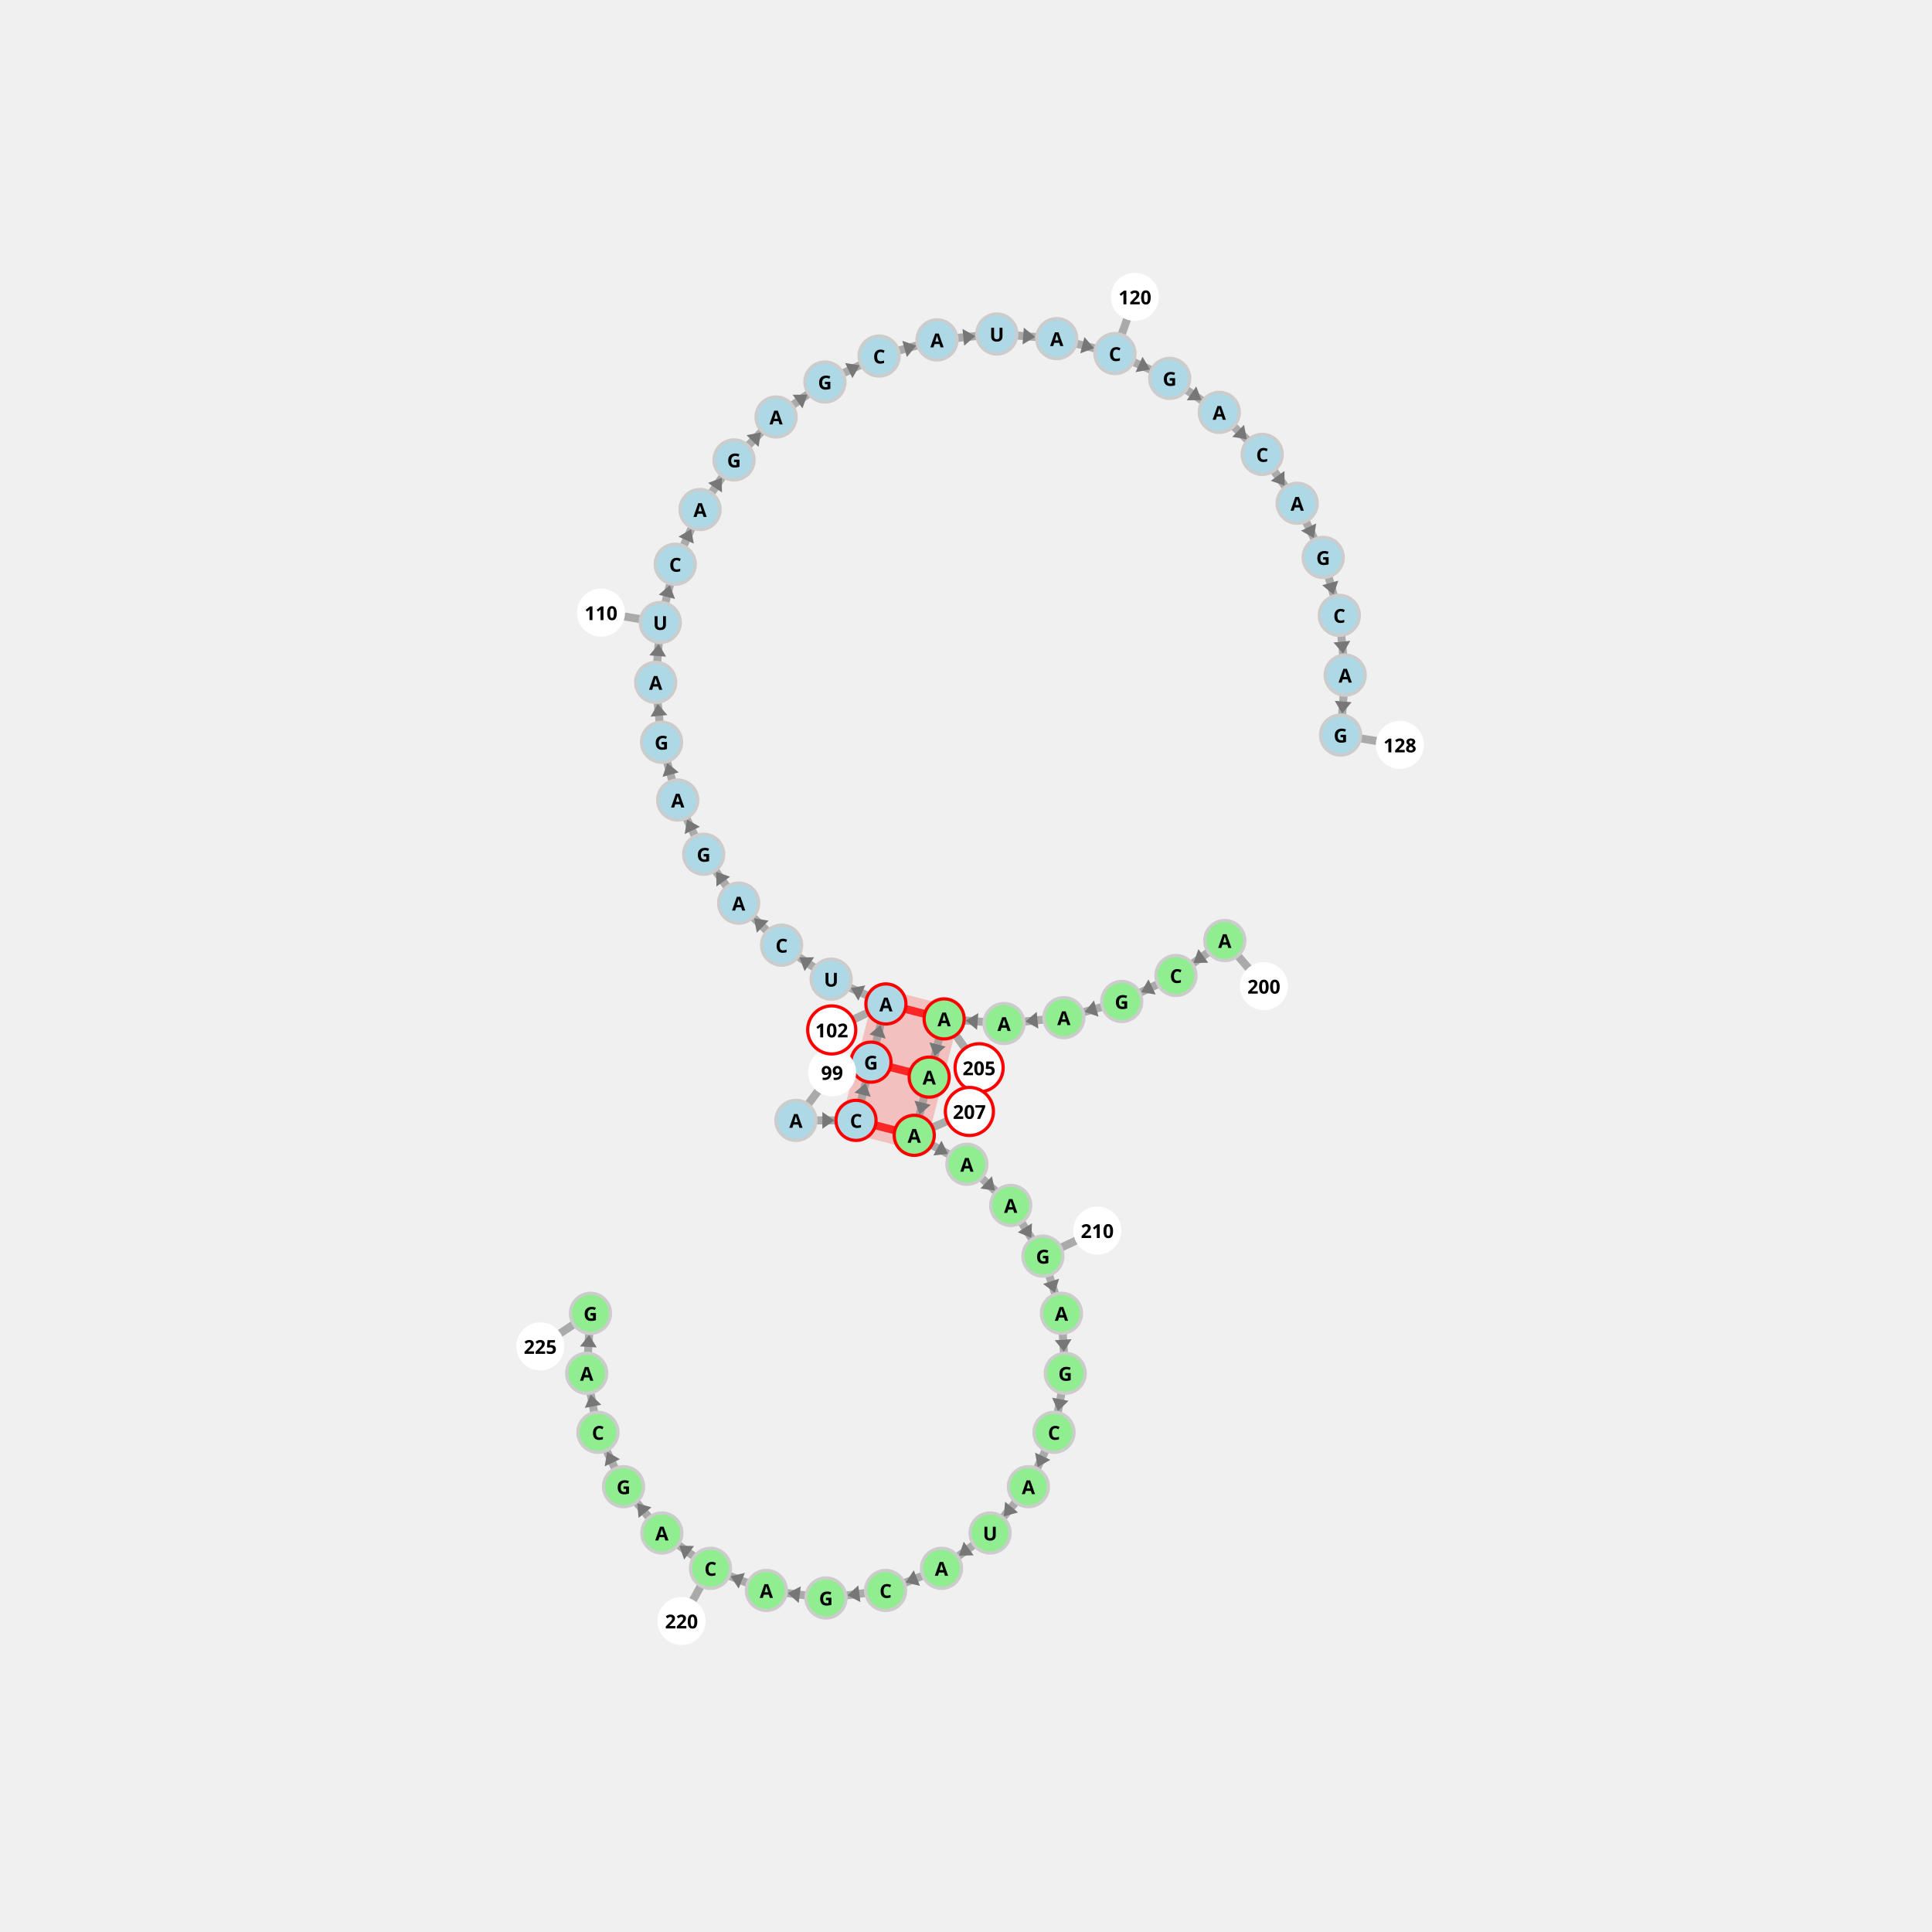
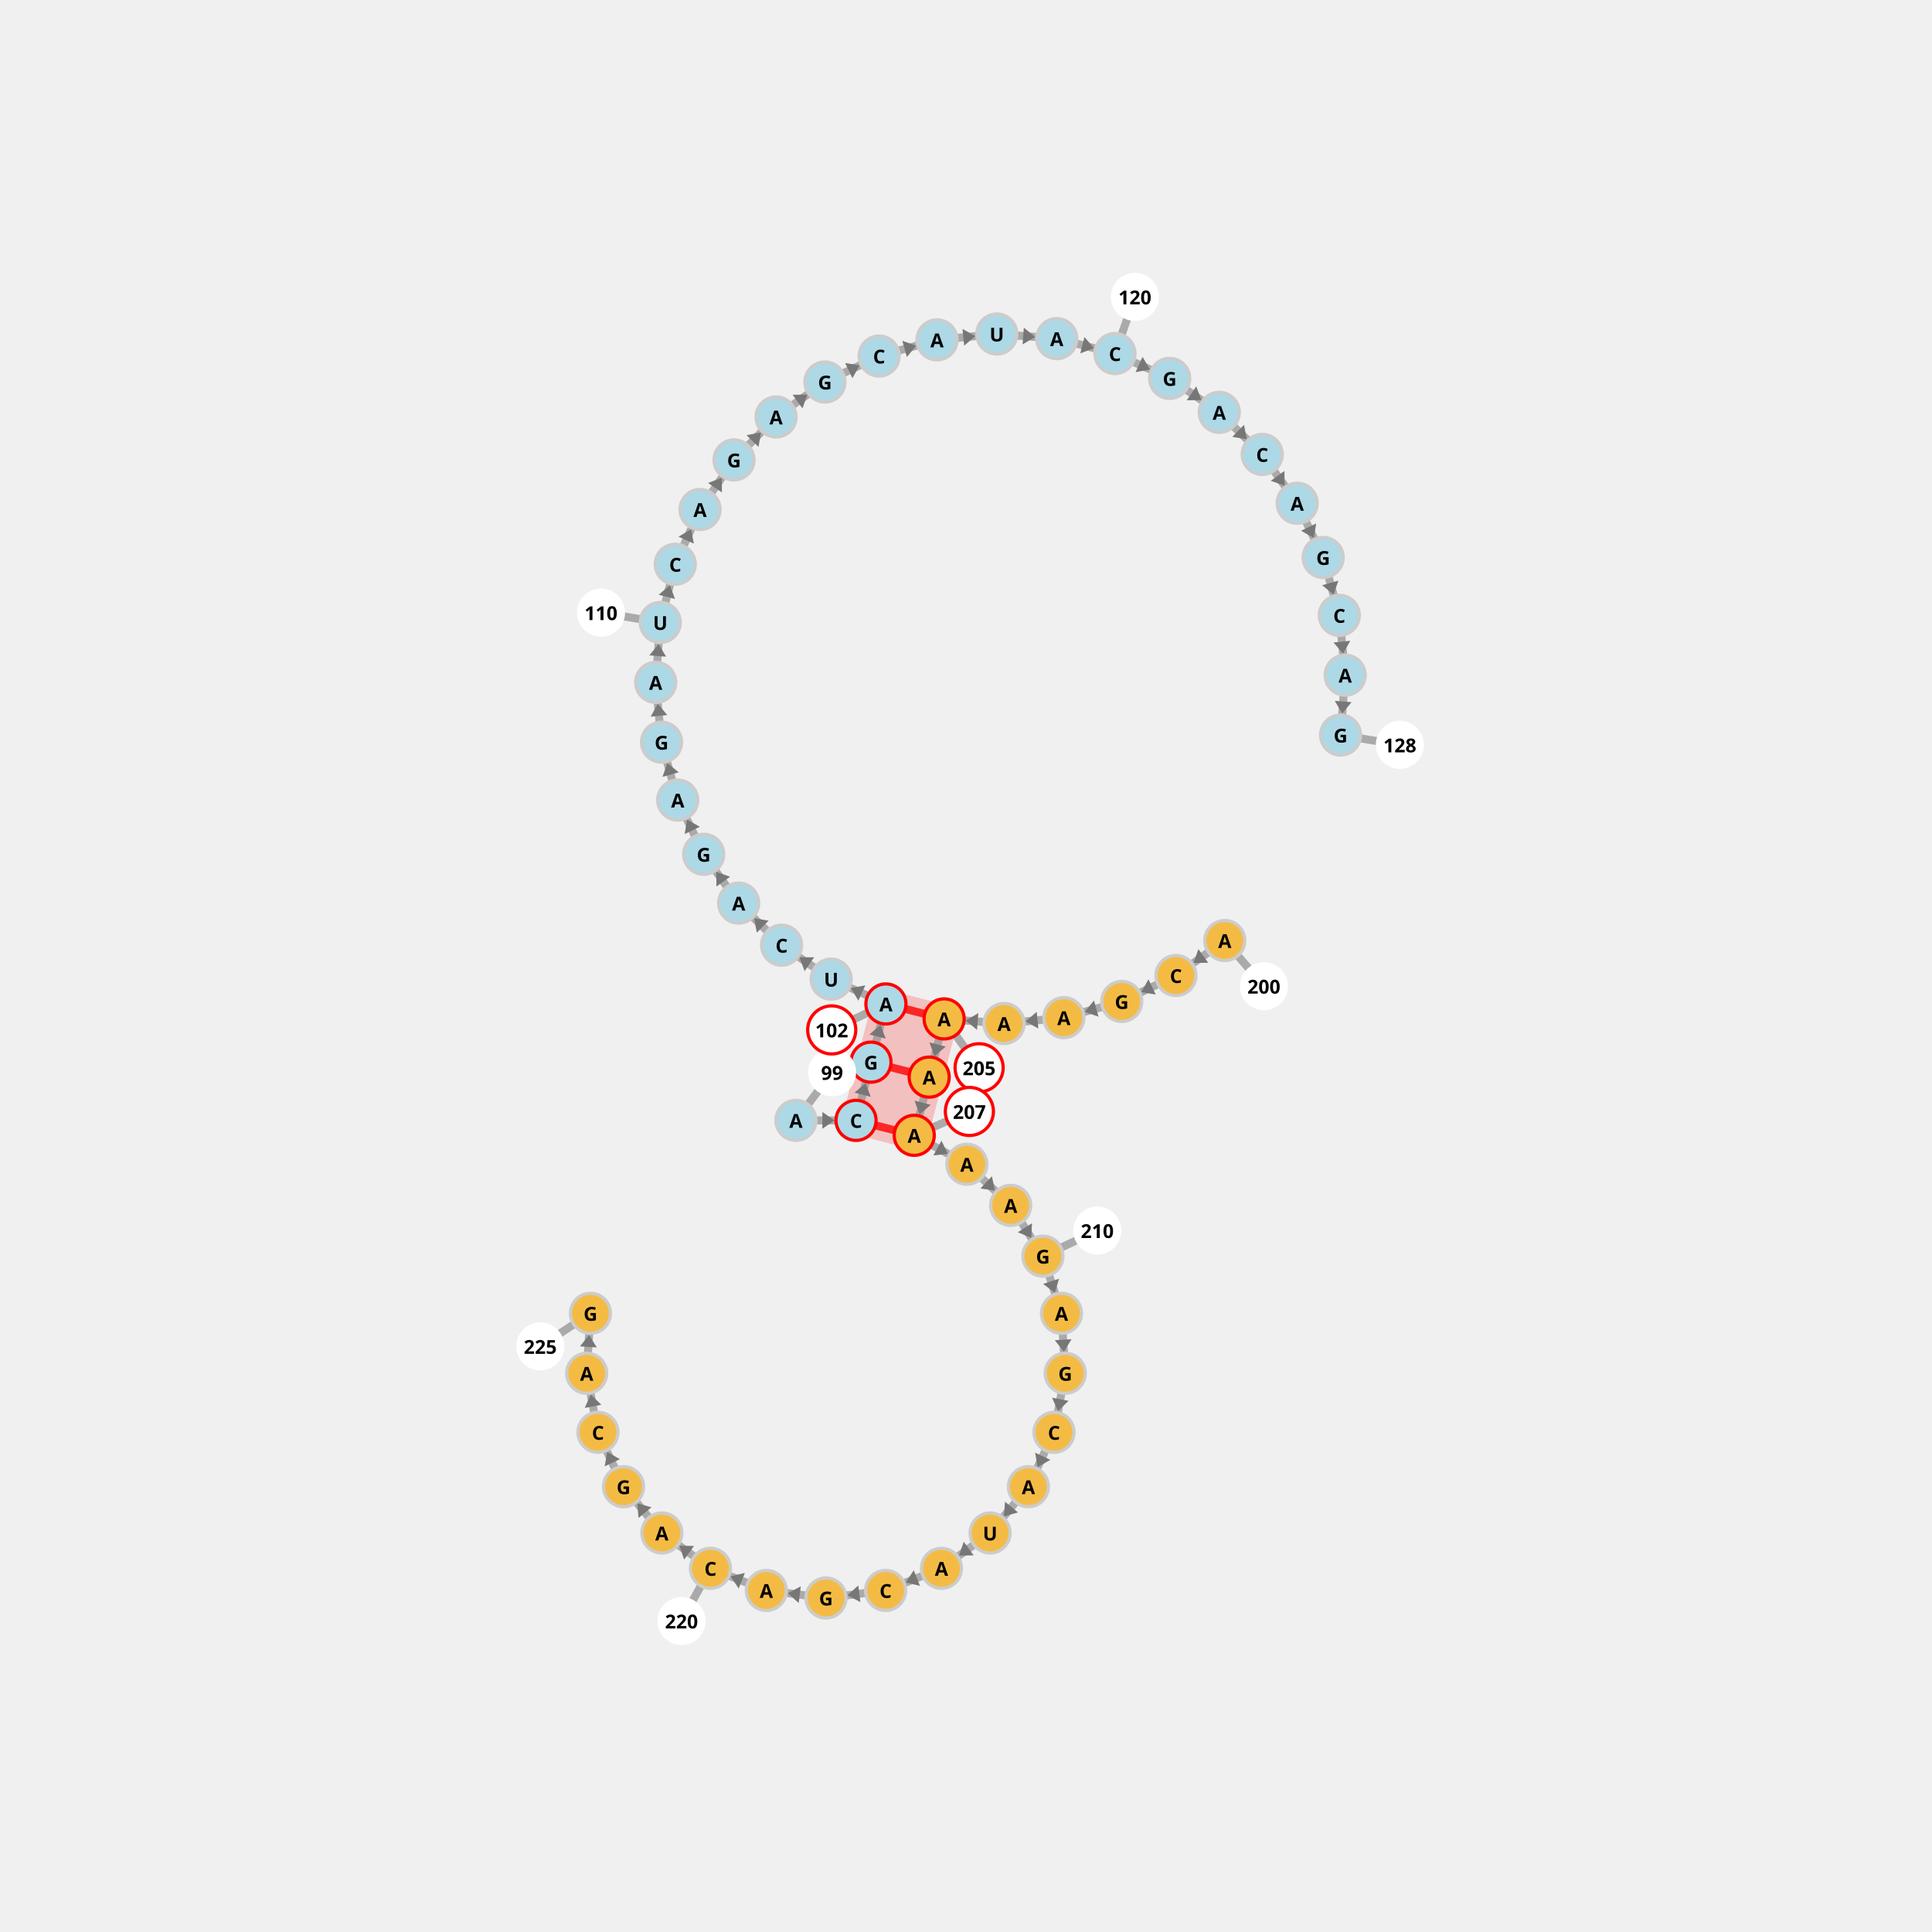
<svg xmlns="http://www.w3.org/2000/svg" viewBox="0 0 300 300">
  <style type="text/css">
 circle.fornac-node, polygon.fornac-node {
  stroke: #ccc;
  stroke-width: 0.8;
  opacity: 1;
  fill: white;
}

path.fornac-directionArrow {
  fill: #777;
  stroke: none;
  stroke-width: 0.8px;
}

g.fornac-plot {
    /* outline: 1px solid red; */
}

circle.fornac-node[base_type="a"] {
  fill: #dbdb8d;
}

circle.fornac-node[base_type="c"] {
  fill: #98df8a;
}

circle.fornac-node[base_type="g"] {
  fill: #ff9896;
}

circle.fornac-node[base_type="u"], circle.fornac-node[base_type="t"] {
  fill: #aec7e8;
}

.fornac-node &gt; text {
     pointer-events: none;
 }

circle.fornac-node[node_type="label"] {
    stroke: transparent;
    stroke-width: 0;
    fill: white;
    display: inline;
}

circle.fornac-node[node_type="protein"] {
    fill: gray;
    fill-opacity: 0.5;
    stroke-width: 4;
}

.fornac-selectedNode &gt; circle.fornac-node {
    stroke: red;
}

text.fornac-nodeLabel {
    font-weight: bold;
    font-family: Tahoma, Geneva, sans-serif;
    font-size: 0.4em;
    color: rgb(100,100,100);
    text-anchor: middle;
    alignment-baseline: middle;
    dominant-baseline: central;
    pointer-events: none;
    -webkit-touch-callout: none;
    -webkit-user-select: none;
    -khtml-user-select: none;
    -moz-user-select: none;
    -ms-user-select: none;
    user-select: none;
}

line.fornac-link {
  stroke: #999;
  stroke-opacity: 0.8;
  stroke-width: 2;
}

line.fornac-link[link_type="pseudoknot"] {
    stroke: red;
}

line.fornac-link[link_type="basepair"] {
  stroke: red;
}

line.fornac-link[link_type="intermolecule"] {
  stroke: blue;
}

line.fornac-link[link_type="chain_chain"] {
  stroke-dasharray: 3,3;
}

line.fornac-link[link_type="fake"] {
  stroke: green;
}

text.fornac-plotLabel {
    font-family: Tahoma, Geneva, sans-serif;
    font-weight: bolder;
    font-size: 1.2em;
    fill: rgba(200, 200, 200, 0.5);
    text-anchor: middle;
    alignment-baseline: central;
}

.fornac-transparent {
    fill: transparent;
    stroke-width: 0;
    stroke-opacity: 0;
    opacity: 0;
    visibility: hidden;
    pointer-events: none;
}

.fornac-dragLine {
  stroke: #999;
  stroke-width: 2;
  pointer-events: none;
}

.fornac-mouseEventHelper &gt; .extent {
  fill-opacity: .1;
  stroke: #fff;
  shape-rendering: crispEdges;
}

.d3-context-menu {
	position: absolute;
	display: none;
	background-color: #f2f2f2;
	border-radius: 4px;

	font-family: Arial, sans-serif;
	font-size: 14px;
	min-width: 150px;
	border: 1px solid #d4d4d4;

	z-index:1200;
}

.d3-context-menu ul {
	list-style-type: none;
	margin: 4px 0px;
	padding: 0px;
	cursor: default;
}

.d3-context-menu ul li {
	padding: 4px 16px;

	-webkit-touch-callout: none; /* iOS Safari */
	-webkit-user-select: none;   /* Chrome/Safari/Opera */
	-khtml-user-select: none;    /* Konqueror */
	-moz-user-select: none;      /* Firefox */
	-ms-user-select: none;       /* Internet Explorer/Edge */
	user-select: none;
}

.d3-context-menu ul li:hover {
	background-color: #4677f8;
	color: #fefefe;
}

.d3-context-menu-selected {
	background-color: #4677f8;
	color: #fefefe;
}

/*
	Header
*/

.d3-context-menu ul li.is-header
.d3-context-menu ul li.is-header:hover {
	background-color: #f2f2f2;
	color: #444;
	font-weight: bold;
	font-style: italic;
}

/*
	Disabled
*/

.d3-context-menu ul li.is-disabled
.d3-context-menu ul li.is-disabled:hover {
	background-color: #f2f2f2;
	color: #888;
	cursor: not-allowed;
}

/*
	Divider
*/

.d3-context-menu ul li.is-divider {
	padding: 0px 0px;
}

.d3-context-menu ul li.is-divider:hover {
	background-color: #f2f2f2;
}

.d3-context-menu ul hr {
	border: 0;
    height: 0;
    border-top: 1px solid rgba(0, 0, 0, 0.1);
    border-bottom: 1px solid rgba(255, 255, 255, 0.3);
}

/*# sourceMappingURL=fornac.css.map*/ 
</style>
  <g class="fornac-plot" transform="translate(61.37898,111.7589)scale(0.6221232,0.6221232)">
    <polyline points="115,100 118.73,85.471 122.461,70.943 136.989,74.673 133.259,89.202 129.529,103.73 115,100 " style="fill:red;opacity:0.2;stroke:red;stroke-width:7" />
    <g class="fornac-links">
      <line class="link fornac-link" x1="115" y1="100" x2="129.529" y2="103.73" link_type="basepair" pointer-events="all" start="2" end="41" />
      <line class="link fornac-link" x1="100" y1="100" x2="115" y2="100" link_type="backbone" pointer-events="all" start="1" end="2" />
      <line class="link fornac-link" x1="118.73" y1="85.471" x2="133.259" y2="89.202" link_type="basepair" pointer-events="all" start="3" end="40" />
      <line class="link fornac-link" x1="115" y1="100" x2="118.73" y2="85.471" link_type="backbone" pointer-events="all" start="2" end="3" />
      <line class="link fornac-link" x1="122.461" y1="70.943" x2="136.989" y2="74.673" link_type="basepair" pointer-events="all" start="4" end="39" />
      <line class="link fornac-link" x1="118.73" y1="85.471" x2="122.461" y2="70.943" link_type="backbone" pointer-events="all" start="3" end="4" />
      <line class="link fornac-link" x1="122.461" y1="70.943" x2="108.8" y2="64.746" link_type="backbone" pointer-events="all" start="4" end="5" />
      <line class="link fornac-link" x1="108.8" y1="64.746" x2="96.424" y2="56.271" link_type="backbone" pointer-events="all" start="5" end="6" />
      <line class="link fornac-link" x1="96.424" y1="56.271" x2="85.707" y2="45.776" link_type="backbone" pointer-events="all" start="6" end="7" />
      <line class="link fornac-link" x1="85.707" y1="45.776" x2="76.975" y2="33.58" link_type="backbone" pointer-events="all" start="7" end="8" />
      <line class="link fornac-link" x1="76.975" y1="33.58" x2="70.494" y2="20.052" link_type="backbone" pointer-events="all" start="8" end="9" />
      <line class="link fornac-link" x1="70.494" y1="20.052" x2="66.46" y2="5.605" link_type="backbone" pointer-events="all" start="9" end="10" />
      <line class="link fornac-link" x1="66.46" y1="5.605" x2="64.996" y2="-9.323" link_type="backbone" pointer-events="all" start="10" end="11" />
      <line class="link fornac-link" x1="64.996" y1="-9.323" x2="66.147" y2="-24.279" link_type="backbone" pointer-events="all" start="11" end="12" />
      <line class="link fornac-link" x1="66.147" y1="-24.279" x2="69.877" y2="-38.808" link_type="backbone" pointer-events="all" start="12" end="13" />
      <line class="link fornac-link" x1="69.877" y1="-38.808" x2="76.074" y2="-52.468" link_type="backbone" pointer-events="all" start="13" end="14" />
      <line class="link fornac-link" x1="76.074" y1="-52.468" x2="84.548" y2="-64.845" link_type="backbone" pointer-events="all" start="14" end="15" />
      <line class="link fornac-link" x1="84.548" y1="-64.845" x2="95.043" y2="-75.562" link_type="backbone" pointer-events="all" start="15" end="16" />
      <line class="link fornac-link" x1="95.043" y1="-75.562" x2="107.24" y2="-84.294" link_type="backbone" pointer-events="all" start="16" end="17" />
      <line class="link fornac-link" x1="107.24" y1="-84.294" x2="120.767" y2="-90.775" link_type="backbone" pointer-events="all" start="17" end="18" />
      <line class="link fornac-link" x1="120.767" y1="-90.775" x2="135.215" y2="-94.809" link_type="backbone" pointer-events="all" start="18" end="19" />
      <line class="link fornac-link" x1="135.215" y1="-94.809" x2="150.143" y2="-96.273" link_type="backbone" pointer-events="all" start="19" end="20" />
      <line class="link fornac-link" x1="150.143" y1="-96.273" x2="165.099" y2="-95.122" link_type="backbone" pointer-events="all" start="20" end="21" />
      <line class="link fornac-link" x1="165.099" y1="-95.122" x2="179.628" y2="-91.391" link_type="backbone" pointer-events="all" start="21" end="22" />
      <line class="link fornac-link" x1="179.628" y1="-91.391" x2="193.288" y2="-85.195" link_type="backbone" pointer-events="all" start="22" end="23" />
      <line class="link fornac-link" x1="193.288" y1="-85.195" x2="205.664" y2="-76.72" link_type="backbone" pointer-events="all" start="23" end="24" />
      <line class="link fornac-link" x1="205.664" y1="-76.72" x2="216.382" y2="-66.225" link_type="backbone" pointer-events="all" start="24" end="25" />
      <line class="link fornac-link" x1="216.382" y1="-66.225" x2="225.113" y2="-54.029" link_type="backbone" pointer-events="all" start="25" end="26" />
      <line class="link fornac-link" x1="225.113" y1="-54.029" x2="231.595" y2="-40.501" link_type="backbone" pointer-events="all" start="26" end="27" />
      <line class="link fornac-link" x1="231.595" y1="-40.501" x2="235.628" y2="-26.054" link_type="backbone" pointer-events="all" start="27" end="28" />
      <line class="link fornac-link" x1="235.628" y1="-26.054" x2="237.092" y2="-11.126" link_type="backbone" pointer-events="all" start="28" end="29" />
      <line class="link fornac-link" x1="237.092" y1="-11.126" x2="235.941" y2="3.83" link_type="backbone" pointer-events="all" start="29" end="30" />
      <line class="link fornac-link" x1="207.045" y1="55.113" x2="194.849" y2="63.845" link_type="backbone" pointer-events="all" start="34" end="35" />
      <line class="link fornac-link" x1="194.849" y1="63.845" x2="181.321" y2="70.326" link_type="backbone" pointer-events="all" start="35" end="36" />
      <line class="link fornac-link" x1="181.321" y1="70.326" x2="166.874" y2="74.36" link_type="backbone" pointer-events="all" start="36" end="37" />
      <line class="link fornac-link" x1="166.874" y1="74.36" x2="151.945" y2="75.824" link_type="backbone" pointer-events="all" start="37" end="38" />
      <line class="link fornac-link" x1="151.945" y1="75.824" x2="136.989" y2="74.673" link_type="backbone" pointer-events="all" start="38" end="39" />
      <line class="link fornac-link" x1="136.989" y1="74.673" x2="133.259" y2="89.202" link_type="backbone" pointer-events="all" start="39" end="40" />
      <line class="link fornac-link" x1="133.259" y1="89.202" x2="129.529" y2="103.73" link_type="backbone" pointer-events="all" start="40" end="41" />
      <line class="link fornac-link" x1="129.529" y1="103.73" x2="142.673" y2="110.957" link_type="backbone" pointer-events="all" start="41" end="42" />
      <line class="link fornac-link" x1="142.673" y1="110.957" x2="153.608" y2="121.225" link_type="backbone" pointer-events="all" start="42" end="43" />
      <line class="link fornac-link" x1="153.608" y1="121.225" x2="161.645" y2="133.89" link_type="backbone" pointer-events="all" start="43" end="44" />
      <line class="link fornac-link" x1="161.645" y1="133.89" x2="166.281" y2="148.156" link_type="backbone" pointer-events="all" start="44" end="45" />
      <line class="link fornac-link" x1="166.281" y1="148.156" x2="167.222" y2="163.126" link_type="backbone" pointer-events="all" start="45" end="46" />
      <line class="link fornac-link" x1="167.222" y1="163.126" x2="164.412" y2="177.86" link_type="backbone" pointer-events="all" start="46" end="47" />
      <line class="link fornac-link" x1="164.412" y1="177.86" x2="158.025" y2="191.433" link_type="backbone" pointer-events="all" start="47" end="48" />
      <line class="link fornac-link" x1="158.025" y1="191.433" x2="148.464" y2="202.99" link_type="backbone" pointer-events="all" start="48" end="49" />
      <line class="link fornac-link" x1="148.464" y1="202.99" x2="136.328" y2="211.807" link_type="backbone" pointer-events="all" start="49" end="50" />
      <line class="link fornac-link" x1="136.328" y1="211.807" x2="122.382" y2="217.329" link_type="backbone" pointer-events="all" start="50" end="51" />
      <line class="link fornac-link" x1="122.382" y1="217.329" x2="107.5" y2="219.209" link_type="backbone" pointer-events="all" start="51" end="52" />
      <line class="link fornac-link" x1="107.5" y1="219.209" x2="92.618" y2="217.329" link_type="backbone" pointer-events="all" start="52" end="53" />
      <line class="link fornac-link" x1="92.618" y1="217.329" x2="78.672" y2="211.807" link_type="backbone" pointer-events="all" start="53" end="54" />
      <line class="link fornac-link" x1="78.672" y1="211.807" x2="66.536" y2="202.99" link_type="backbone" pointer-events="all" start="54" end="55" />
      <line class="link fornac-link" x1="66.536" y1="202.99" x2="56.975" y2="191.433" link_type="backbone" pointer-events="all" start="55" end="56" />
      <line class="link fornac-link" x1="56.975" y1="191.433" x2="50.588" y2="177.86" link_type="backbone" pointer-events="all" start="56" end="57" />
      <line class="link fornac-link" x1="50.588" y1="177.86" x2="47.778" y2="163.126" link_type="backbone" pointer-events="all" start="57" end="58" />
      <line class="link fornac-link" x1="47.778" y1="163.126" x2="48.719" y2="148.156" link_type="backbone" pointer-events="all" start="58" end="59" />
      <line class="link fornac-link" x1="100" y1="100" x2="109.026" y2="88.02" link_type="label_link" pointer-events="all" start="1" end="1" />
      <line class="link fornac-link" x1="122.461" y1="70.943" x2="108.933" y2="77.424" link_type="label_link" pointer-events="all" start="4" end="1" />
      <line class="link fornac-link" x1="66.147" y1="-24.279" x2="51.348" y2="-26.729" link_type="label_link" pointer-events="all" start="12" end="1" />
      <line class="link fornac-link" x1="179.628" y1="-91.391" x2="184.61" y2="-105.54" link_type="label_link" pointer-events="all" start="22" end="1" />
      <line class="link fornac-link" x1="235.941" y1="3.83" x2="250.74" y2="6.28" link_type="label_link" pointer-events="all" start="30" end="1" />
      <line class="link fornac-link" x1="207.045" y1="55.113" x2="216.807" y2="66.502" link_type="label_link" pointer-events="all" start="34" end="1" />
      <line class="link fornac-link" x1="136.989" y1="74.673" x2="145.721" y2="86.869" link_type="label_link" pointer-events="all" start="39" end="1" />
      <line class="link fornac-link" x1="129.529" y1="103.73" x2="143.295" y2="97.773" link_type="label_link" pointer-events="all" start="41" end="1" />
      <line class="link fornac-link" x1="161.645" y1="133.89" x2="175.218" y2="127.503" link_type="label_link" pointer-events="all" start="44" end="1" />
      <line class="link fornac-link" x1="78.672" y1="211.807" x2="71.445" y2="224.952" link_type="label_link" pointer-events="all" start="54" end="1" />
      <line class="link fornac-link" x1="48.719" y1="148.156" x2="36.196" y2="156.412" link_type="label_link" pointer-events="all" start="59" end="1" />
    </g>
    <g class="fornac-nodes">
      <g class="gnode" struct_name="empty" transform="translate(100,100)" num="n1" rnum="n59">
        <path class="fornac-directionArrow" node_num="1" />
        <circle class="fornac-node" node_type="nucleotide" node_num="1" r="5" style="fill: lightblue;" />
        <text class="fornac-nodeLabel" label_type="nucleotide">A</text>
      </g>
      <g class="gnode" struct_name="empty" transform="translate(115,100)" num="n2" rnum="n58">
        <path class="fornac-directionArrow" node_num="2" d="M-8.4,-2.1L-5.4,0L-8.4,2.1" />
        <circle class="fornac-node" node_type="nucleotide" node_num="2" r="5" style="fill: lightblue;stroke: red;" />
        <text class="fornac-nodeLabel" label_type="nucleotide">C</text>
      </g>
      <g class="gnode" struct_name="empty" transform="translate(118.7303,85.47125)" num="n3" rnum="n57">
        <path class="fornac-directionArrow" node_num="3" d="M-4.123,7.614L-1.343,5.23L-0.055,8.658" />
        <circle class="fornac-node" node_type="nucleotide" node_num="3" r="5" style="fill: lightblue;stroke: red;" />
        <text class="fornac-nodeLabel" label_type="nucleotide">G</text>
      </g>
      <g class="gnode" struct_name="empty" transform="translate(122.4607,70.94251)" num="n4" rnum="n56">
        <path class="fornac-directionArrow" node_num="4" d="M-4.123,7.614L-1.343,5.23L-0.055,8.658" />
        <circle class="fornac-node" node_type="nucleotide" node_num="4" r="5" style="fill: lightblue;stroke: red;" />
        <text class="fornac-nodeLabel" label_type="nucleotide">A</text>
      </g>
      <g class="gnode" struct_name="empty" transform="translate(108.8004,64.74594)" num="n5" rnum="n55">
        <path class="fornac-directionArrow" node_num="5" d="M6.782,5.383L4.918,2.231L8.517,1.558" />
        <circle class="fornac-node" node_type="nucleotide" node_num="5" r="5" style="fill: lightblue;" />
        <text class="fornac-nodeLabel" label_type="nucleotide">U</text>
      </g>
      <g class="gnode" struct_name="empty" transform="translate(96.42374,56.27143)" num="n6" rnum="n54">
        <path class="fornac-directionArrow" node_num="6" d="M5.745,6.478L4.456,3.051L8.117,3.013" />
        <circle class="fornac-node" node_type="nucleotide" node_num="6" r="5" style="fill: lightblue;" />
        <text class="fornac-nodeLabel" label_type="nucleotide">C</text>
      </g>
      <g class="gnode" struct_name="empty" transform="translate(85.70665,45.77648)" num="n7" rnum="n53">
        <path class="fornac-directionArrow" node_num="7" d="M4.532,7.378L3.858,3.778L7.471,4.377" />
        <circle class="fornac-node" node_type="nucleotide" node_num="7" r="5" style="fill: lightblue;" />
        <text class="fornac-nodeLabel" label_type="nucleotide">A</text>
      </g>
      <g class="gnode" struct_name="empty" transform="translate(76.9748,33.57997)" num="n8" rnum="n52">
        <path class="fornac-directionArrow" node_num="8" d="M3.182,8.053L3.143,4.391L6.597,5.608" />
        <circle class="fornac-node" node_type="nucleotide" node_num="8" r="5" style="fill: lightblue;" />
        <text class="fornac-nodeLabel" label_type="nucleotide">G</text>
      </g>
      <g class="gnode" struct_name="empty" transform="translate(70.49352,20.05248)" num="n9" rnum="n51">
        <path class="fornac-directionArrow" node_num="9" d="M1.736,8.483L2.333,4.87L5.523,6.668" />
        <circle class="fornac-node" node_type="nucleotide" node_num="9" r="5" style="fill: lightblue;" />
        <text class="fornac-nodeLabel" label_type="nucleotide">A</text>
      </g>
      <g class="gnode" struct_name="empty" transform="translate(66.45972,5.605046)" num="n10" rnum="n50">
        <path class="fornac-directionArrow" node_num="10" d="M0.236,8.655L1.452,5.201L4.282,7.526" />
        <circle class="fornac-node" node_type="nucleotide" node_num="10" r="5" style="fill: lightblue;" />
        <text class="fornac-nodeLabel" label_type="nucleotide">G</text>
      </g>
      <g class="gnode" struct_name="empty" transform="translate(64.99598,-9.323365)" num="n11" rnum="n49">
        <path class="fornac-directionArrow" node_num="11" d="M-1.27,8.565L0.527,5.374L2.91,8.155" />
        <circle class="fornac-node" node_type="nucleotide" node_num="11" r="5" style="fill: lightblue;" />
        <text class="fornac-nodeLabel" label_type="nucleotide">A</text>
      </g>
      <g class="gnode" struct_name="empty" transform="translate(66.14676,-24.27916)" num="n12" rnum="n48">
        <path class="fornac-directionArrow" node_num="12" d="M-2.738,8.214L-0.414,5.384L1.449,8.536" />
        <circle class="fornac-node" node_type="nucleotide" node_num="12" r="5" style="fill: lightblue;" />
        <text class="fornac-nodeLabel" label_type="nucleotide">U</text>
      </g>
      <g class="gnode" struct_name="empty" transform="translate(69.87711,-38.8079)" num="n13" rnum="n47">
        <path class="fornac-directionArrow" node_num="13" d="M-4.123,7.614L-1.343,5.23L-0.055,8.658" />
        <circle class="fornac-node" node_type="nucleotide" node_num="13" r="5" style="fill: lightblue;" />
        <text class="fornac-nodeLabel" label_type="nucleotide">C</text>
      </g>
      <g class="gnode" struct_name="empty" transform="translate(76.07368,-52.46816)" num="n14" rnum="n46">
        <path class="fornac-directionArrow" node_num="14" d="M-5.383,6.782L-2.231,4.918L-1.558,8.517" />
        <circle class="fornac-node" node_type="nucleotide" node_num="14" r="5" style="fill: lightblue;" />
        <text class="fornac-nodeLabel" label_type="nucleotide">A</text>
      </g>
      <g class="gnode" struct_name="empty" transform="translate(84.54818,-64.84486)" num="n15" rnum="n45">
        <path class="fornac-directionArrow" node_num="15" d="M-6.478,5.745L-3.051,4.456L-3.013,8.117" />
        <circle class="fornac-node" node_type="nucleotide" node_num="15" r="5" style="fill: lightblue;" />
        <text class="fornac-nodeLabel" label_type="nucleotide">G</text>
      </g>
      <g class="gnode" struct_name="empty" transform="translate(95.04313,-75.56195)" num="n16" rnum="n44">
        <path class="fornac-directionArrow" node_num="16" d="M-7.378,4.532L-3.778,3.858L-4.377,7.471" />
        <circle class="fornac-node" node_type="nucleotide" node_num="16" r="5" style="fill: lightblue;" />
        <text class="fornac-nodeLabel" label_type="nucleotide">A</text>
      </g>
      <g class="gnode" struct_name="empty" transform="translate(107.2396,-84.2938)" num="n17" rnum="n43">
        <path class="fornac-directionArrow" node_num="17" d="M-8.053,3.182L-4.391,3.143L-5.608,6.597" />
        <circle class="fornac-node" node_type="nucleotide" node_num="17" r="5" style="fill: lightblue;" />
        <text class="fornac-nodeLabel" label_type="nucleotide">G</text>
      </g>
      <g class="gnode" struct_name="empty" transform="translate(120.7671,-90.77508)" num="n18" rnum="n42">
        <path class="fornac-directionArrow" node_num="18" d="M-8.483,1.736L-4.87,2.333L-6.668,5.523" />
        <circle class="fornac-node" node_type="nucleotide" node_num="18" r="5" style="fill: lightblue;" />
        <text class="fornac-nodeLabel" label_type="nucleotide">C</text>
      </g>
      <g class="gnode" struct_name="empty" transform="translate(135.2146,-94.80888)" num="n19" rnum="n41">
        <path class="fornac-directionArrow" node_num="19" d="M-8.655,0.236L-5.201,1.452L-7.526,4.282" />
        <circle class="fornac-node" node_type="nucleotide" node_num="19" r="5" style="fill: lightblue;" />
        <text class="fornac-nodeLabel" label_type="nucleotide">A</text>
      </g>
      <g class="gnode" struct_name="empty" transform="translate(150.143,-96.27262)" num="n20" rnum="n40">
        <path class="fornac-directionArrow" node_num="20" d="M-8.565,-1.27L-5.374,0.527L-8.155,2.91" />
        <circle class="fornac-node" node_type="nucleotide" node_num="20" r="5" style="fill: lightblue;" />
        <text class="fornac-nodeLabel" label_type="nucleotide">U</text>
      </g>
      <g class="gnode" struct_name="empty" transform="translate(165.0988,-95.12184)" num="n21" rnum="n39">
        <path class="fornac-directionArrow" node_num="21" d="M-8.214,-2.738L-5.384,-0.414L-8.536,1.449" />
        <circle class="fornac-node" node_type="nucleotide" node_num="21" r="5" style="fill: lightblue;" />
        <text class="fornac-nodeLabel" label_type="nucleotide">A</text>
      </g>
      <g class="gnode" struct_name="empty" transform="translate(179.6275,-91.39149)" num="n22" rnum="n38">
        <path class="fornac-directionArrow" node_num="22" d="M-7.614,-4.123L-5.23,-1.343L-8.658,-0.055" />
        <circle class="fornac-node" node_type="nucleotide" node_num="22" r="5" style="fill: lightblue;" />
        <text class="fornac-nodeLabel" label_type="nucleotide">C</text>
      </g>
      <g class="gnode" struct_name="empty" transform="translate(193.2878,-85.19492)" num="n23" rnum="n37">
        <path class="fornac-directionArrow" node_num="23" d="M-6.782,-5.383L-4.918,-2.231L-8.517,-1.558" />
        <circle class="fornac-node" node_type="nucleotide" node_num="23" r="5" style="fill: lightblue;" />
        <text class="fornac-nodeLabel" label_type="nucleotide">G</text>
      </g>
      <g class="gnode" struct_name="empty" transform="translate(205.6645,-76.72042)" num="n24" rnum="n36">
        <path class="fornac-directionArrow" node_num="24" d="M-5.745,-6.478L-4.456,-3.051L-8.117,-3.013" />
        <circle class="fornac-node" node_type="nucleotide" node_num="24" r="5" style="fill: lightblue;" />
        <text class="fornac-nodeLabel" label_type="nucleotide">A</text>
      </g>
      <g class="gnode" struct_name="empty" transform="translate(216.3816,-66.22547)" num="n25" rnum="n35">
        <path class="fornac-directionArrow" node_num="25" d="M-4.532,-7.378L-3.858,-3.778L-7.471,-4.377" />
        <circle class="fornac-node" node_type="nucleotide" node_num="25" r="5" style="fill: lightblue;" />
        <text class="fornac-nodeLabel" label_type="nucleotide">C</text>
      </g>
      <g class="gnode" struct_name="empty" transform="translate(225.1134,-54.02896)" num="n26" rnum="n34">
        <path class="fornac-directionArrow" node_num="26" d="M-3.182,-8.053L-3.143,-4.391L-6.597,-5.608" />
        <circle class="fornac-node" node_type="nucleotide" node_num="26" r="5" style="fill: lightblue;" />
        <text class="fornac-nodeLabel" label_type="nucleotide">A</text>
      </g>
      <g class="gnode" struct_name="empty" transform="translate(231.5947,-40.50147)" num="n27" rnum="n33">
        <path class="fornac-directionArrow" node_num="27" d="M-1.736,-8.483L-2.333,-4.87L-5.523,-6.668" />
        <circle class="fornac-node" node_type="nucleotide" node_num="27" r="5" style="fill: lightblue;" />
        <text class="fornac-nodeLabel" label_type="nucleotide">G</text>
      </g>
      <g class="gnode" struct_name="empty" transform="translate(235.6285,-26.05403)" num="n28" rnum="n32">
        <path class="fornac-directionArrow" node_num="28" d="M-0.236,-8.655L-1.452,-5.201L-4.282,-7.526" />
        <circle class="fornac-node" node_type="nucleotide" node_num="28" r="5" style="fill: lightblue;" />
        <text class="fornac-nodeLabel" label_type="nucleotide">C</text>
      </g>
      <g class="gnode" struct_name="empty" transform="translate(237.0922,-11.12562)" num="n29" rnum="n31">
        <path class="fornac-directionArrow" node_num="29" d="M1.27,-8.565L-0.527,-5.374L-2.91,-8.155" />
        <circle class="fornac-node" node_type="nucleotide" node_num="29" r="5" style="fill: lightblue;" />
        <text class="fornac-nodeLabel" label_type="nucleotide">A</text>
      </g>
      <g class="gnode" struct_name="empty" transform="translate(235.9415,3.830172)" num="n30" rnum="n30">
        <path class="fornac-directionArrow" node_num="30" d="M2.738,-8.214L0.414,-5.384L-1.449,-8.536" />
        <circle class="fornac-node" node_type="nucleotide" node_num="30" r="5" style="fill: lightblue;" />
        <text class="fornac-nodeLabel" label_type="nucleotide">G</text>
      </g>
      <g class="gnode" struct_name="empty" transform="translate(207.0451,55.11297)" num="n34" rnum="n26">
-         <circle class="fornac-node" node_type="nucleotide" node_num="34" r="5" style="fill: lightgreen;" />
+         <circle class="fornac-node" node_type="nucleotide" node_num="34" r="5" style="fill: #F4BB44;" />
        <text class="fornac-nodeLabel" label_type="nucleotide">A</text>
      </g>
      <g class="gnode" struct_name="empty" transform="translate(194.8486,63.84481)" num="n35" rnum="n25">
        <path class="fornac-directionArrow" node_num="35" d="M8.053,-3.182L4.391,-3.143L5.608,-6.597" />
-         <circle class="fornac-node" node_type="nucleotide" node_num="35" r="5" style="fill: lightgreen;" />
+         <circle class="fornac-node" node_type="nucleotide" node_num="35" r="5" style="fill: #F4BB44;" />
        <text class="fornac-nodeLabel" label_type="nucleotide">C</text>
      </g>
      <g class="gnode" struct_name="empty" transform="translate(181.3211,70.3261)" num="n36" rnum="n24">
        <path class="fornac-directionArrow" node_num="36" d="M8.483,-1.736L4.87,-2.333L6.668,-5.523" />
-         <circle class="fornac-node" node_type="nucleotide" node_num="36" r="5" style="fill: lightgreen;" />
+         <circle class="fornac-node" node_type="nucleotide" node_num="36" r="5" style="fill: #F4BB44;" />
        <text class="fornac-nodeLabel" label_type="nucleotide">G</text>
      </g>
      <g class="gnode" struct_name="empty" transform="translate(166.8736,74.3599)" num="n37" rnum="n23">
        <path class="fornac-directionArrow" node_num="37" d="M8.655,-0.236L5.201,-1.452L7.526,-4.282" />
-         <circle class="fornac-node" node_type="nucleotide" node_num="37" r="5" style="fill: lightgreen;" />
+         <circle class="fornac-node" node_type="nucleotide" node_num="37" r="5" style="fill: #F4BB44;" />
        <text class="fornac-nodeLabel" label_type="nucleotide">A</text>
      </g>
      <g class="gnode" struct_name="empty" transform="translate(151.9452,75.82364)" num="n38" rnum="n22">
        <path class="fornac-directionArrow" node_num="38" d="M8.565,1.27L5.374,-0.527L8.155,-2.91" />
-         <circle class="fornac-node" node_type="nucleotide" node_num="38" r="5" style="fill: lightgreen;" />
+         <circle class="fornac-node" node_type="nucleotide" node_num="38" r="5" style="fill: #F4BB44;" />
        <text class="fornac-nodeLabel" label_type="nucleotide">A</text>
      </g>
      <g class="gnode" struct_name="empty" transform="translate(136.9894,74.67285)" num="n39" rnum="n21">
        <path class="fornac-directionArrow" node_num="39" d="M8.214,2.738L5.384,0.414L8.536,-1.449" />
-         <circle class="fornac-node" node_type="nucleotide" node_num="39" r="5" style="fill: lightgreen;stroke: red;" />
+         <circle class="fornac-node" node_type="nucleotide" node_num="39" r="5" style="fill: #F4BB44;stroke: red;" />
        <text class="fornac-nodeLabel" label_type="nucleotide">A</text>
      </g>
      <g class="gnode" struct_name="empty" transform="translate(133.2591,89.2016)" num="n40" rnum="n20">
        <path class="fornac-directionArrow" node_num="40" d="M4.123,-7.614L1.343,-5.23L0.055,-8.658" />
-         <circle class="fornac-node" node_type="nucleotide" node_num="40" r="5" style="fill: lightgreen;stroke: red;" />
+         <circle class="fornac-node" node_type="nucleotide" node_num="40" r="5" style="fill: #F4BB44;stroke: red;" />
        <text class="fornac-nodeLabel" label_type="nucleotide">A</text>
      </g>
      <g class="gnode" struct_name="empty" transform="translate(129.5287,103.7303)" num="n41" rnum="n19">
        <path class="fornac-directionArrow" node_num="41" d="M4.123,-7.614L1.343,-5.23L0.055,-8.658" />
-         <circle class="fornac-node" node_type="nucleotide" node_num="41" r="5" style="fill: lightgreen;stroke: red;" />
+         <circle class="fornac-node" node_type="nucleotide" node_num="41" r="5" style="fill: #F4BB44;stroke: red;" />
        <text class="fornac-nodeLabel" label_type="nucleotide">A</text>
      </g>
      <g class="gnode" struct_name="empty" transform="translate(142.6733,110.9567)" num="n42" rnum="n18">
        <path class="fornac-directionArrow" node_num="42" d="M-6.349,-5.887L-4.732,-2.601L-8.373,-2.206" />
-         <circle class="fornac-node" node_type="nucleotide" node_num="42" r="5" style="fill: lightgreen;" />
+         <circle class="fornac-node" node_type="nucleotide" node_num="42" r="5" style="fill: #F4BB44;" />
        <text class="fornac-nodeLabel" label_type="nucleotide">A</text>
      </g>
      <g class="gnode" struct_name="empty" transform="translate(153.6079,121.2249)" num="n43" rnum="n17">
        <path class="fornac-directionArrow" node_num="43" d="M-4.686,-7.281L-3.936,-3.697L-7.561,-4.219" />
-         <circle class="fornac-node" node_type="nucleotide" node_num="43" r="5" style="fill: lightgreen;" />
+         <circle class="fornac-node" node_type="nucleotide" node_num="43" r="5" style="fill: #F4BB44;" />
        <text class="fornac-nodeLabel" label_type="nucleotide">A</text>
      </g>
      <g class="gnode" struct_name="empty" transform="translate(161.6453,133.8898)" num="n44" rnum="n16">
        <path class="fornac-directionArrow" node_num="44" d="M-2.728,-8.218L-2.893,-4.559L-6.274,-5.967" />
-         <circle class="fornac-node" node_type="nucleotide" node_num="44" r="5" style="fill: lightgreen;" />
+         <circle class="fornac-node" node_type="nucleotide" node_num="44" r="5" style="fill: #F4BB44;" />
        <text class="fornac-nodeLabel" label_type="nucleotide">G</text>
      </g>
      <g class="gnode" struct_name="empty" transform="translate(166.2805,148.1556)" num="n45" rnum="n15">
        <path class="fornac-directionArrow" node_num="45" d="M-0.599,-8.638L-1.669,-5.136L-4.593,-7.34" />
-         <circle class="fornac-node" node_type="nucleotide" node_num="45" r="5" style="fill: lightgreen;" />
+         <circle class="fornac-node" node_type="nucleotide" node_num="45" r="5" style="fill: #F4BB44;" />
        <text class="fornac-nodeLabel" label_type="nucleotide">A</text>
      </g>
      <g class="gnode" struct_name="empty" transform="translate(167.2224,163.126)" num="n46" rnum="n14">
        <path class="fornac-directionArrow" node_num="46" d="M1.568,-8.515L-0.339,-5.389L-2.623,-8.252" />
-         <circle class="fornac-node" node_type="nucleotide" node_num="46" r="5" style="fill: lightgreen;" />
+         <circle class="fornac-node" node_type="nucleotide" node_num="46" r="5" style="fill: #F4BB44;" />
        <text class="fornac-nodeLabel" label_type="nucleotide">G</text>
      </g>
      <g class="gnode" struct_name="empty" transform="translate(164.4117,177.8603)" num="n47" rnum="n13">
        <path class="fornac-directionArrow" node_num="47" d="M3.637,-7.858L1.012,-5.304L-0.489,-8.645" />
-         <circle class="fornac-node" node_type="nucleotide" node_num="47" r="5" style="fill: lightgreen;" />
+         <circle class="fornac-node" node_type="nucleotide" node_num="47" r="5" style="fill: #F4BB44;" />
        <text class="fornac-nodeLabel" label_type="nucleotide">C</text>
      </g>
      <g class="gnode" struct_name="empty" transform="translate(158.025,191.4327)" num="n48" rnum="n12">
        <path class="fornac-directionArrow" node_num="48" d="M5.477,-6.706L2.299,-4.886L1.676,-8.495" />
-         <circle class="fornac-node" node_type="nucleotide" node_num="48" r="5" style="fill: lightgreen;" />
+         <circle class="fornac-node" node_type="nucleotide" node_num="48" r="5" style="fill: #F4BB44;" />
        <text class="fornac-nodeLabel" label_type="nucleotide">A</text>
      </g>
      <g class="gnode" struct_name="empty" transform="translate(148.4636,202.9904)" num="n49" rnum="n11">
        <path class="fornac-directionArrow" node_num="49" d="M6.972,-5.134L3.442,-4.161L3.736,-7.811" />
-         <circle class="fornac-node" node_type="nucleotide" node_num="49" r="5" style="fill: lightgreen;" />
+         <circle class="fornac-node" node_type="nucleotide" node_num="49" r="5" style="fill: #F4BB44;" />
        <text class="fornac-nodeLabel" label_type="nucleotide">U</text>
      </g>
      <g class="gnode" struct_name="empty" transform="translate(136.3284,211.8072)" num="n50" rnum="n10">
        <path class="fornac-directionArrow" node_num="50" d="M8.03,-3.238L4.369,-3.174L5.561,-6.636" />
-         <circle class="fornac-node" node_type="nucleotide" node_num="50" r="5" style="fill: lightgreen;" />
+         <circle class="fornac-node" node_type="nucleotide" node_num="50" r="5" style="fill: #F4BB44;" />
        <text class="fornac-nodeLabel" label_type="nucleotide">A</text>
      </g>
      <g class="gnode" struct_name="empty" transform="translate(122.3817,217.3291)" num="n51" rnum="n9">
        <path class="fornac-directionArrow" node_num="51" d="M8.583,-1.14L5.021,-1.988L7.037,-5.045" />
-         <circle class="fornac-node" node_type="nucleotide" node_num="51" r="5" style="fill: lightgreen;" />
+         <circle class="fornac-node" node_type="nucleotide" node_num="51" r="5" style="fill: #F4BB44;" />
        <text class="fornac-nodeLabel" label_type="nucleotide">C</text>
      </g>
      <g class="gnode" struct_name="empty" transform="translate(107.5,219.2091)" num="n52" rnum="n8">
        <path class="fornac-directionArrow" node_num="52" d="M8.597,1.031L5.357,-0.677L8.071,-3.136" />
-         <circle class="fornac-node" node_type="nucleotide" node_num="52" r="5" style="fill: lightgreen;" />
+         <circle class="fornac-node" node_type="nucleotide" node_num="52" r="5" style="fill: #F4BB44;" />
        <text class="fornac-nodeLabel" label_type="nucleotide">G</text>
      </g>
      <g class="gnode" struct_name="empty" transform="translate(92.61828,217.3291)" num="n53" rnum="n7">
        <path class="fornac-directionArrow" node_num="53" d="M8.071,3.136L5.357,0.677L8.597,-1.031" />
-         <circle class="fornac-node" node_type="nucleotide" node_num="53" r="5" style="fill: lightgreen;" />
+         <circle class="fornac-node" node_type="nucleotide" node_num="53" r="5" style="fill: #F4BB44;" />
        <text class="fornac-nodeLabel" label_type="nucleotide">A</text>
      </g>
      <g class="gnode" struct_name="empty" transform="translate(78.67163,211.8072)" num="n54" rnum="n6">
        <path class="fornac-directionArrow" node_num="54" d="M7.037,5.045L5.021,1.988L8.583,1.14" />
-         <circle class="fornac-node" node_type="nucleotide" node_num="54" r="5" style="fill: lightgreen;" />
+         <circle class="fornac-node" node_type="nucleotide" node_num="54" r="5" style="fill: #F4BB44;" />
        <text class="fornac-nodeLabel" label_type="nucleotide">C</text>
      </g>
      <g class="gnode" struct_name="empty" transform="translate(66.53638,202.9904)" num="n55" rnum="n5">
        <path class="fornac-directionArrow" node_num="55" d="M5.561,6.636L4.369,3.174L8.03,3.238" />
-         <circle class="fornac-node" node_type="nucleotide" node_num="55" r="5" style="fill: lightgreen;" />
+         <circle class="fornac-node" node_type="nucleotide" node_num="55" r="5" style="fill: #F4BB44;" />
        <text class="fornac-nodeLabel" label_type="nucleotide">A</text>
      </g>
      <g class="gnode" struct_name="empty" transform="translate(56.97502,191.4327)" num="n56" rnum="n4">
        <path class="fornac-directionArrow" node_num="56" d="M3.736,7.811L3.442,4.161L6.972,5.134" />
-         <circle class="fornac-node" node_type="nucleotide" node_num="56" r="5" style="fill: lightgreen;" />
+         <circle class="fornac-node" node_type="nucleotide" node_num="56" r="5" style="fill: #F4BB44;" />
        <text class="fornac-nodeLabel" label_type="nucleotide">G</text>
      </g>
      <g class="gnode" struct_name="empty" transform="translate(50.58833,177.8603)" num="n57" rnum="n3">
        <path class="fornac-directionArrow" node_num="57" d="M1.676,8.495L2.299,4.886L5.477,6.706" />
-         <circle class="fornac-node" node_type="nucleotide" node_num="57" r="5" style="fill: lightgreen;" />
+         <circle class="fornac-node" node_type="nucleotide" node_num="57" r="5" style="fill: #F4BB44;" />
        <text class="fornac-nodeLabel" label_type="nucleotide">C</text>
      </g>
      <g class="gnode" struct_name="empty" transform="translate(47.77761,163.126)" num="n58" rnum="n2">
        <path class="fornac-directionArrow" node_num="58" d="M-0.489,8.645L1.012,5.304L3.637,7.858" />
-         <circle class="fornac-node" node_type="nucleotide" node_num="58" r="5" style="fill: lightgreen;" />
+         <circle class="fornac-node" node_type="nucleotide" node_num="58" r="5" style="fill: #F4BB44;" />
        <text class="fornac-nodeLabel" label_type="nucleotide">A</text>
      </g>
      <g class="gnode" struct_name="empty" transform="translate(48.71947,148.1556)" num="n59" rnum="n1">
        <path class="fornac-directionArrow" node_num="59" d="M-2.623,8.252L-0.339,5.389L1.568,8.515" />
-         <circle class="fornac-node" node_type="nucleotide" node_num="59" r="5" style="fill: lightgreen;" />
+         <circle class="fornac-node" node_type="nucleotide" node_num="59" r="5" style="fill: #F4BB44;" />
        <text class="fornac-nodeLabel" label_type="nucleotide">G</text>
      </g>
      <g class="gnode" struct_name="empty" transform="translate(109.0261,88.01959)" num="n-1" rnum="n61" label_gnum="1">
        <circle class="fornac-node" r="6" node_type="label" node_num="-1" label_num="1" />
        <text class="fornac-nodeLabel" label_type="label">99</text>
      </g>
      <g class="gnode" struct_name="empty" transform="translate(108.9332,77.42379)" num="n-1" rnum="n61" label_gnum="4">
        <circle class="fornac-node" r="6" node_type="label" node_num="-1" label_num="4" style="stroke: red;stroke-width: 0.8;" />
        <text class="fornac-nodeLabel" label_type="label">102</text>
      </g>
      <g class="gnode" struct_name="empty" transform="translate(51.34818,-26.72905)" num="n-1" rnum="n61" label_gnum="12">
        <circle class="fornac-node" r="6" node_type="label" node_num="-1" label_num="12" />
        <text class="fornac-nodeLabel" label_type="label">110</text>
      </g>
      <g class="gnode" struct_name="empty" transform="translate(184.6099,-105.5398)" num="n-1" rnum="n61" label_gnum="22">
        <circle class="fornac-node" r="6" node_type="label" node_num="-1" label_num="22" />
        <text class="fornac-nodeLabel" label_type="label">120</text>
      </g>
      <g class="gnode" struct_name="empty" transform="translate(250.74,6.280062)" num="n-1" rnum="n61" label_gnum="30">
        <circle class="fornac-node" r="6" node_type="label" node_num="-1" label_num="30" />
        <text class="fornac-nodeLabel" label_type="label">128</text>
      </g>
      <g class="gnode" struct_name="empty" transform="translate(216.8067,66.50204)" num="n-1" rnum="n61" label_gnum="34">
        <circle class="fornac-node" r="6" node_type="label" node_num="-1" label_num="34" />
        <text class="fornac-nodeLabel" label_type="label">200</text>
      </g>
      <g class="gnode" struct_name="empty" transform="translate(145.7213,86.86936)" num="n-1" rnum="n61" label_gnum="39">
        <circle class="fornac-node" r="6" node_type="label" node_num="-1" label_num="39" style="stroke: red;stroke-width: 0.8;" />
        <text class="fornac-nodeLabel" label_type="label">205</text>
      </g>
      <g class="gnode" struct_name="empty" transform="translate(143.2951,97.77313)" num="n-1" rnum="n61" label_gnum="41">
        <circle class="fornac-node" r="6" node_type="label" node_num="-1" label_num="41" style="stroke: red;stroke-width: 0.8;" />
        <text class="fornac-nodeLabel" label_type="label">207</text>
      </g>
      <g class="gnode" struct_name="empty" transform="translate(175.2177,127.5031)" num="n-1" rnum="n61" label_gnum="44">
        <circle class="fornac-node" r="6" node_type="label" node_num="-1" label_num="44" />
        <text class="fornac-nodeLabel" label_type="label">210</text>
      </g>
      <g class="gnode" struct_name="empty" transform="translate(71.44533,224.9518)" num="n-1" rnum="n61" label_gnum="54">
        <circle class="fornac-node" r="6" node_type="label" node_num="-1" label_num="54" />
        <text class="fornac-nodeLabel" label_type="label">220</text>
      </g>
      <g class="gnode" struct_name="empty" transform="translate(36.19595,156.4116)" num="n-1" rnum="n61" label_gnum="59">
        <circle class="fornac-node" r="6" node_type="label" node_num="-1" label_num="59" />
        <text class="fornac-nodeLabel" label_type="label">225</text>
      </g>
      <g class="gnode" transform="translate(124.1295,94.6008)" num="n-1" rnum="n61" label_gnum="60">
        <text class="fornac-nodeLabel" label_type="middle" label_num="60" />
      </g>
      <g class="gnode" transform="translate(127.8599,80.07205)" num="n-1" rnum="n61" label_gnum="61">
        <text class="fornac-nodeLabel" label_type="middle" label_num="61" />
      </g>
      <g class="gnode" transform="translate(48.71947,148.1556)" num="n-3" rnum="n63">
        <text class="fornac-nodeLabel" label_type="middle" />
      </g>
      <g class="gnode" transform="translate(100,100)" num="n-2" rnum="n62">
        <text class="fornac-nodeLabel" label_type="middle" />
      </g>
      <g class="gnode" transform="translate(114.9979,167.353)" num="n-1" rnum="n61" label_gnum="62">
        <text class="fornac-nodeLabel" label_type="middle" label_num="62" />
      </g>
      <g class="gnode" transform="translate(151.0441,-10.22449)" num="n-1" rnum="n61" label_gnum="63">
        <text class="fornac-nodeLabel" label_type="middle" label_num="63" />
      </g>
    </g>
  </g>
</svg>
